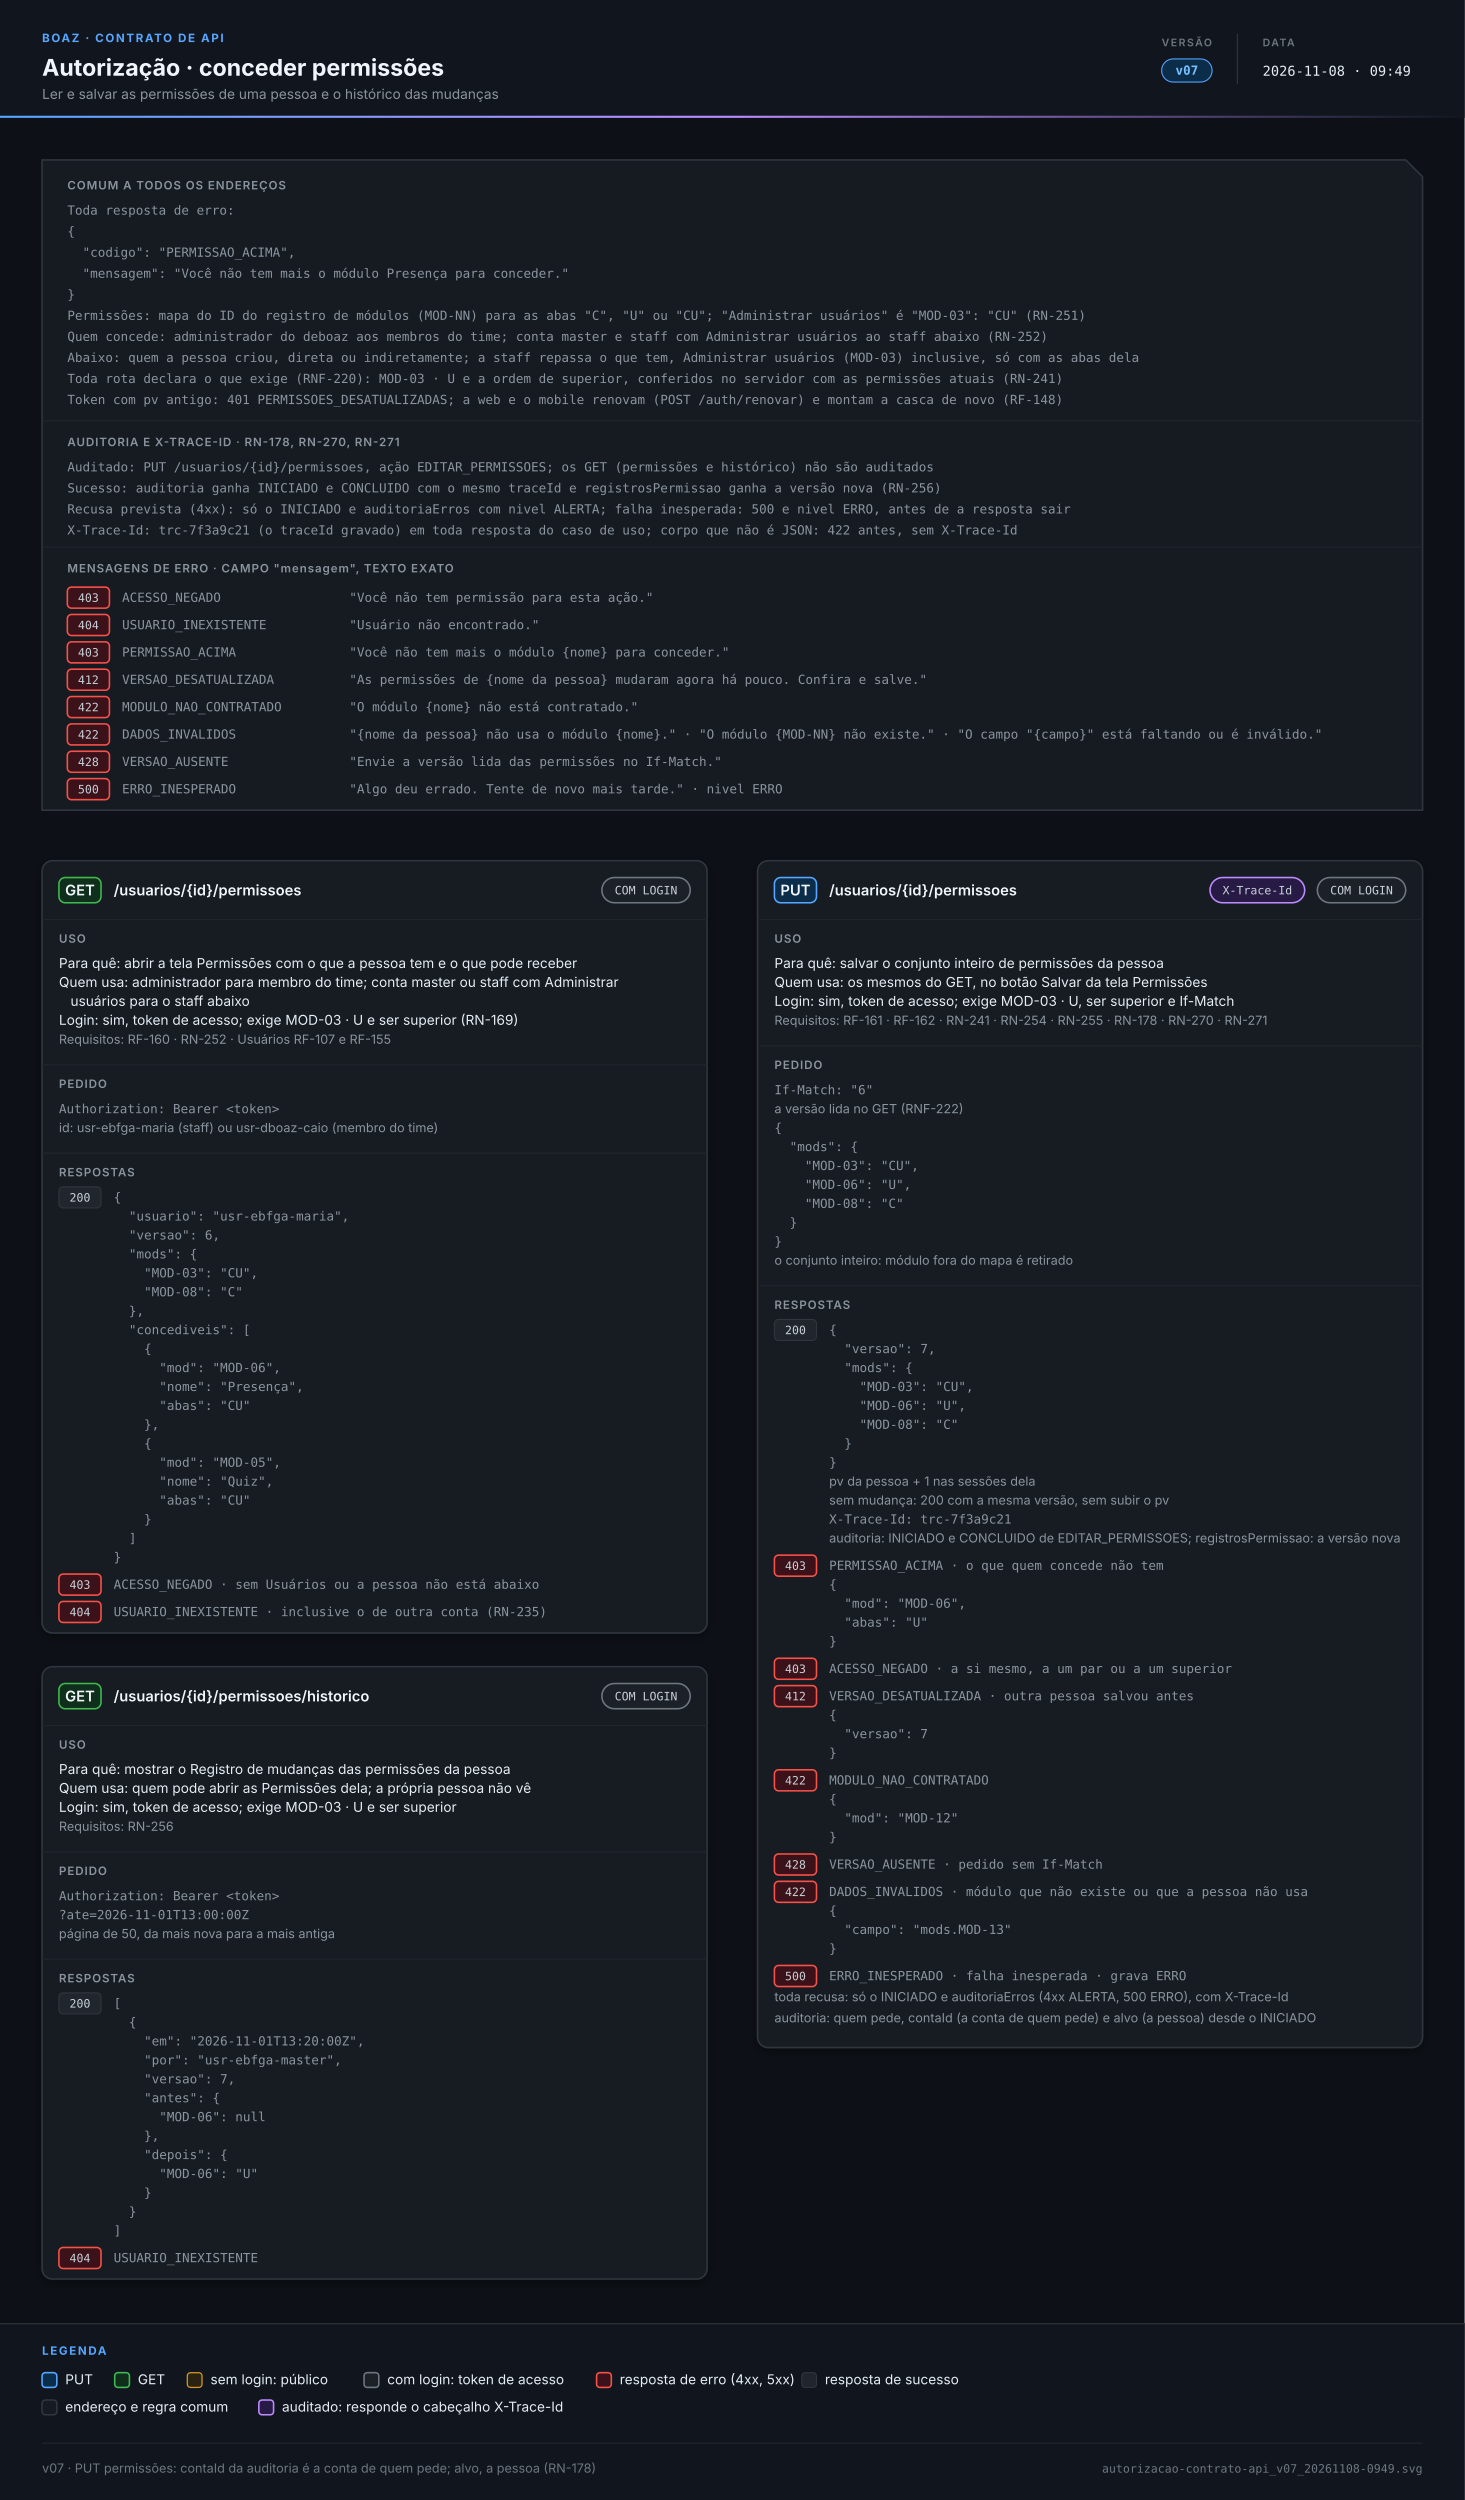
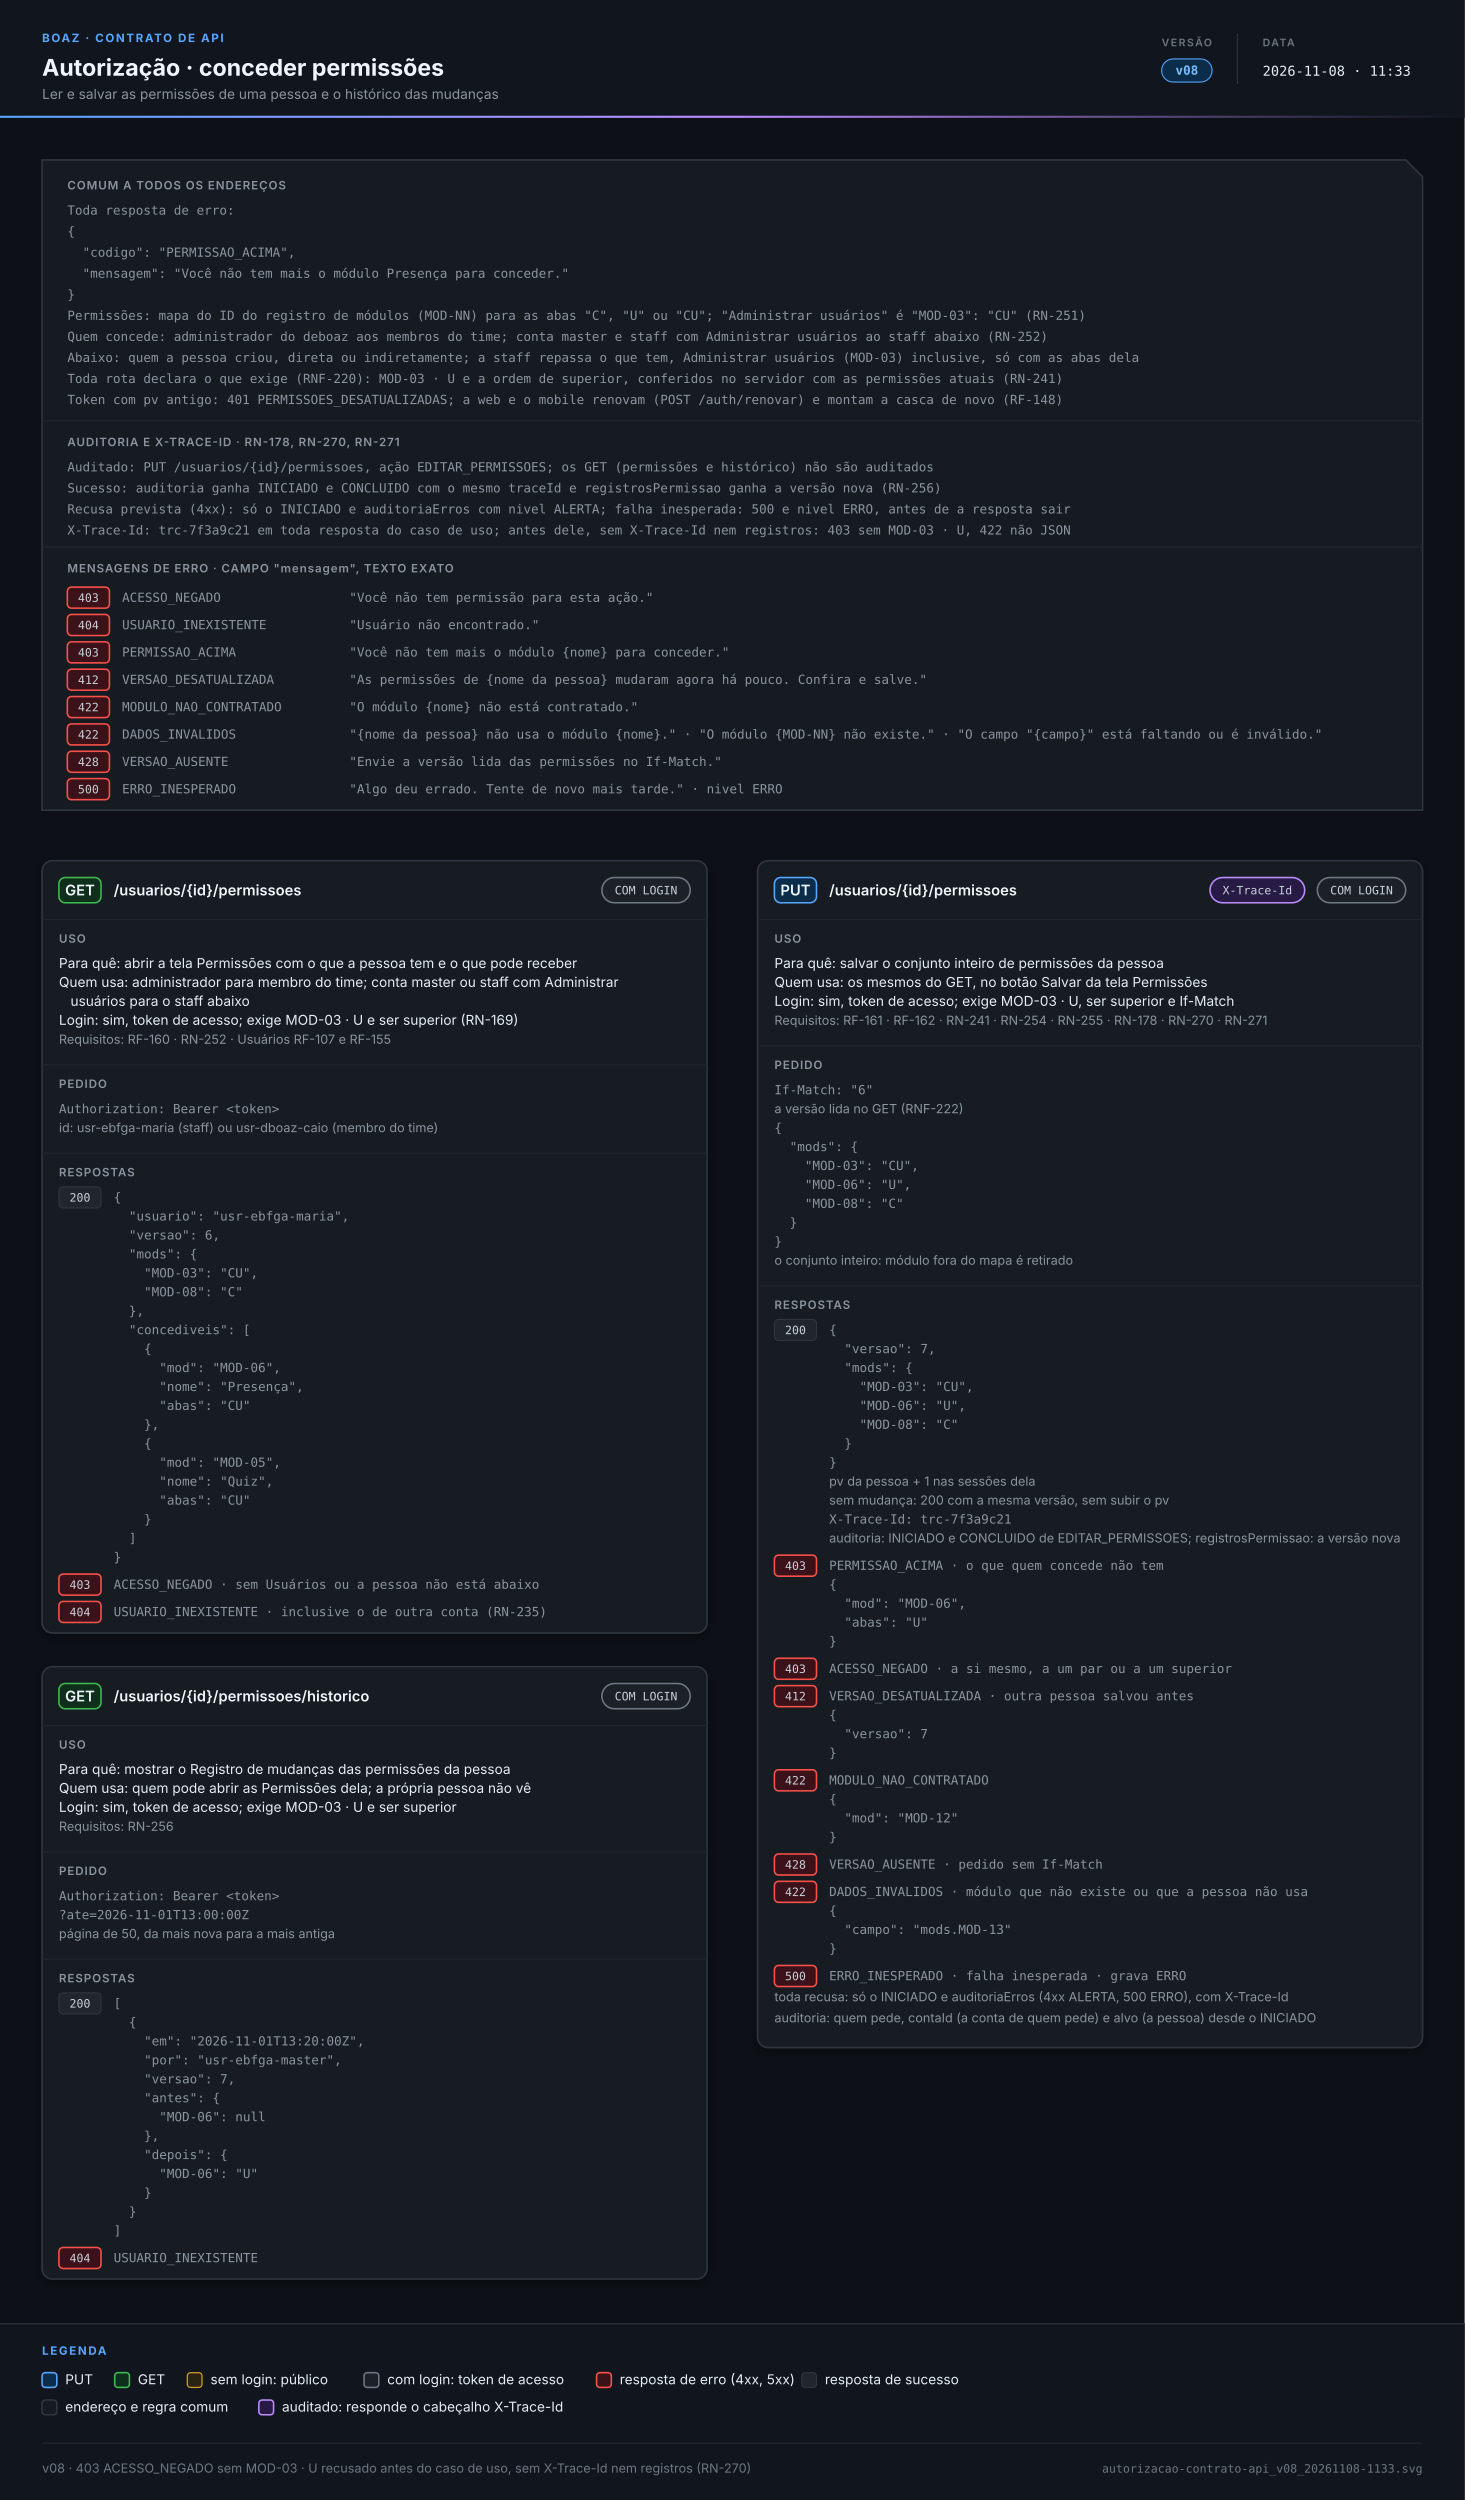
<svg xmlns="http://www.w3.org/2000/svg" viewBox="0 0 1392 2376" width="1392" height="2376">
  <style>
    /* ── base ─────────────────────────────────────────── */
    .bg            { fill: #0d1117; }
    :root          { background: #0d1117; } /* aberto sozinho no navegador, o fundo escuro cobre a janela toda */
    text           { font-family: Inter, "Segoe UI", Roboto, "Helvetica Neue", Helvetica, Arial, sans-serif; font-size: 13px; fill: #e6edf3; }
    .title         { font-size: 22px; font-weight: 700; fill: #f0f6fc; }
    .subtitle      { font-size: 13px; fill: #8b949e; }
    .section       { font-size: 12px; font-weight: 700; letter-spacing: 0.12em; fill: #58a6ff; }
    .label         { font-size: 13px; fill: #e6edf3; }
    .label-strong  { font-size: 14px; font-weight: 600; fill: #f0f6fc; }
    .label-underline { text-decoration: underline; }
    .muted         { font-size: 12px; fill: #8b949e; }
    .mono          { font-family: "JetBrains Mono", "SF Mono", Menlo, Consolas, monospace; font-size: 12px; fill: #8b949e; }
    .divider       { stroke: #21262d; stroke-width: 1; }
    .panel         { fill: #10151c; stroke: #21262d; stroke-width: 1; }

    /* ── nós: uma cor por papel, no máximo 4 por diagrama ── */
    .node          { fill: #161b22; stroke: #30363d; stroke-width: 1.5; }
    .node-face     { fill: #21262d; stroke: #30363d; stroke-width: 1.5; stroke-linejoin: round; }
    .node-blue     { fill: #0c2d4a; stroke: #58a6ff; stroke-width: 1.5; }
    .node-green    { fill: #0f2e1b; stroke: #3fb950; stroke-width: 1.5; }
    .node-purple   { fill: #271a45; stroke: #bc8cff; stroke-width: 1.5; }
    .node-orange   { fill: #3a2410; stroke: #f0883e; stroke-width: 1.5; }
    .node-red      { fill: #3b1219; stroke: #f85149; stroke-width: 1.5; }
    .node-external { fill: #1c2128; stroke: #6e7681; stroke-width: 1.5; }

    /* ── fronteiras (conta, região, rede, módulo) ─────── */
    .boundary       { fill: #161b22; fill-opacity: 0.35; stroke: #484f58; stroke-width: 1.2; stroke-dasharray: 6 4; }
    .boundary-label { font-size: 11px; font-weight: 600; letter-spacing: 0.08em; fill: #8b949e; }

    /* ── arestas e comunicação ─────────────────────────── */
    .edge          { fill: none; stroke: #8b949e; stroke-width: 1.5; }
    .edge-accent   { fill: none; stroke: #58a6ff; stroke-width: 1.8; }
    .edge-async    { stroke-dasharray: 6 4; }
    .edge-data     { stroke-dasharray: 1 5; stroke-linecap: round; stroke-width: 2.2; }
    .edge-label-bg { fill: #0d1117; }
    .arrow-head    { fill: #8b949e; }
    .arrow-accent  { fill: #58a6ff; }
    .lifeline      { stroke: #30363d; stroke-width: 1.2; stroke-dasharray: 4 4; }
    .chip          { fill: #21262d; stroke: #30363d; stroke-width: 1; }
    .chip-text     { font-family: "JetBrains Mono", "SF Mono", Menlo, Consolas, monospace; font-size: 11px; fill: #c9d1d9; }

    /* ── ícones neutros (#ic-*, #uml-*) ───────────────── */
    .ico           { fill: none; stroke: #c9d1d9; stroke-width: 1.5; stroke-linecap: round; stroke-linejoin: round; }
    .ico-fill      { fill: #c9d1d9; }
    .ico-solid     { fill: #161b22; stroke: #c9d1d9; stroke-width: 1.5; stroke-linejoin: round; }

    /* ── notação UML ───────────────────────────────────── */
    .ink           { fill: #e6edf3; }
    .ink-ring      { fill: none; stroke: #e6edf3; stroke-width: 1.5; }
    .node-note     { fill: #2b2311; stroke: #d29922; stroke-width: 1.2; }
    .uml-keyword   { font-size: 11px; font-style: italic; fill: #8b949e; }
    .activation    { fill: #21262d; stroke: #8b949e; stroke-width: 1.2; }
    .frame-tag     { fill: #21262d; stroke: #484f58; stroke-width: 1.2; }
    .frame-op      { font-size: 11px; font-weight: 700; fill: #c9d1d9; }
    .arrow-open    { fill: none; stroke: #8b949e; stroke-width: 1.4; stroke-linejoin: round; }
    .arrow-hollow  { fill: #0d1117; stroke: #8b949e; stroke-width: 1.2; stroke-linejoin: round; }

    /* ── marca d'água: topo e rodapé (seção 7) ────────── */
    .wm-band       { fill: #11161e; }
    .wm-accent     { fill: url(#marca-acento); }
    .wm-sep        { stroke: #30363d; stroke-width: 1; }
    .wm-frame      { fill: none; stroke: #30363d; stroke-width: 1; }
    .wm-eyebrow    { font-size: 11px; font-weight: 700; letter-spacing: 0.14em; fill: #58a6ff; }
    .wm-meta-label { font-size: 10px; font-weight: 600; letter-spacing: 0.14em; fill: #6e7681; }
    .wm-meta-value { font-family: "JetBrains Mono", "SF Mono", Menlo, Consolas, monospace; font-size: 13px; fill: #e6edf3; }
    .wm-badge      { fill: #0c2d4a; stroke: #58a6ff; stroke-width: 1; }
    .wm-badge-text { font-family: "JetBrains Mono", "SF Mono", Menlo, Consolas, monospace; font-size: 12px; font-weight: 700; fill: #79c0ff; }
    .wm-file       { font-family: "JetBrains Mono", "SF Mono", Menlo, Consolas, monospace; font-size: 11px; fill: #6e7681; }
    .footer        { font-size: 12px; fill: #6e7681; }
  </style>
  <defs>
    <filter id="sombra" x="-10%" y="-10%" width="120%" height="140%">
      <feDropShadow dx="0" dy="3" stdDeviation="4" flood-color="#000000" flood-opacity="0.45" />
    </filter>
    <linearGradient id="marca-acento" x1="0" y1="0" x2="1" y2="0">
      <stop offset="0" stop-color="#58a6ff" />
      <stop offset="0.5" stop-color="#bc8cff" />
      <stop offset="1" stop-color="#bc8cff" stop-opacity="0" />
    </linearGradient>
  </defs>
  <rect class="bg" x="0" y="0" width="1392" height="2376" />
  <g id="marca-topo">
    <rect class="wm-band" x="0" y="0" width="1392" height="112" />
    <rect class="wm-accent" x="0" y="110" width="1392" height="2" />
    <text class="wm-eyebrow" x="40" y="40">BOAZ · CONTRATO DE API</text>
    <text class="title" x="40" y="72">Autorização · conceder permissões</text>
    <text class="subtitle" x="40" y="94">Ler e salvar as permissões de uma pessoa e o histórico das mudanças</text>
    <text class="wm-meta-label" x="1104" y="44">VERSÃO</text>
    <rect class="wm-badge" x="1104" y="56" width="48" height="22" rx="11" />
-     <text class="wm-badge-text" x="1128" y="71" text-anchor="middle">v07</text>
+     <text class="wm-badge-text" x="1128" y="71" text-anchor="middle">v08</text>
    <line class="wm-sep" x1="1176" y1="32" x2="1176" y2="80" />
    <text class="wm-meta-label" x="1200" y="44">DATA</text>
-     <text class="wm-meta-value" x="1200" y="72">2026-11-08 · 09:49</text>
+     <text class="wm-meta-value" x="1200" y="72">2026-11-08 · 11:33</text>
  </g>
  <g id="comum">
    <path class="node" d="M40,152 H1336 L1352,168 V770 H40 Z" />
    <text class="boundary-label" x="64" y="180">COMUM A TODOS OS ENDEREÇOS</text>
    <text class="mono" x="64" y="204">Toda resposta de erro:</text>
    <text class="mono" x="64" y="224">{</text>
    <text class="mono" x="64" y="244" xml:space="preserve">  "codigo": "PERMISSAO_ACIMA",</text>
    <text class="mono" x="64" y="264" xml:space="preserve">  "mensagem": "Você não tem mais o módulo Presença para conceder."</text>
    <text class="mono" x="64" y="284">}</text>
    <text class="mono" x="64" y="304">Permissões: mapa do ID do registro de módulos (MOD-NN) para as abas "C", "U" ou "CU"; "Administrar usuários" é "MOD-03": "CU" (RN-251)</text>
    <text class="mono" x="64" y="324">Quem concede: administrador do deboaz aos membros do time; conta master e staff com Administrar usuários ao staff abaixo (RN-252)</text>
    <text class="mono" x="64" y="344">Abaixo: quem a pessoa criou, direta ou indiretamente; a staff repassa o que tem, Administrar usuários (MOD-03) inclusive, só com as abas dela</text>
    <text class="mono" x="64" y="364">Toda rota declara o que exige (RNF-220): MOD-03 · U e a ordem de superior, conferidos no servidor com as permissões atuais (RN-241)</text>
    <text class="mono" x="64" y="384">Token com pv antigo: 401 PERMISSOES_DESATUALIZADAS; a web e o mobile renovam (POST /auth/renovar) e montam a casca de novo (RF-148)</text>
    <line class="divider" x1="40" y1="400" x2="1352" y2="400" />
    <text class="boundary-label" x="64" y="544">MENSAGENS DE ERRO · CAMPO "mensagem", TEXTO EXATO</text>
    <text class="boundary-label" x="64" y="424">AUDITORIA E X-TRACE-ID · RN-178, RN-270, RN-271</text>
    <text class="mono" x="64" y="448">Auditado: PUT /usuarios/{id}/permissoes, ação EDITAR_PERMISSOES; os GET (permissões e histórico) não são auditados</text>
    <text class="mono" x="64" y="468">Sucesso: auditoria ganha INICIADO e CONCLUIDO com o mesmo traceId e registrosPermissao ganha a versão nova (RN-256)</text>
    <text class="mono" x="64" y="488">Recusa prevista (4xx): só o INICIADO e auditoriaErros com nivel ALERTA; falha inesperada: 500 e nivel ERRO, antes de a resposta sair</text>
-     <text class="mono" x="64" y="508">X-Trace-Id: trc-7f3a9c21 (o traceId gravado) em toda resposta do caso de uso; corpo que não é JSON: 422 antes, sem X-Trace-Id</text>
+     <text class="mono" x="64" y="508">X-Trace-Id: trc-7f3a9c21 em toda resposta do caso de uso; antes dele, sem X-Trace-Id nem registros: 403 sem MOD-03 · U, 422 não JSON</text>
    <line class="divider" x1="40" y1="520" x2="1352" y2="520" />
    <rect class="node-red" x="64" y="558" width="40" height="20" rx="4" />
    <text class="chip-text" x="84" y="572" text-anchor="middle">403</text>
    <text class="mono" x="116" y="572">ACESSO_NEGADO</text>
    <text class="mono" x="332" y="572">"Você não tem permissão para esta ação."</text>
    <rect class="node-red" x="64" y="584" width="40" height="20" rx="4" />
    <text class="chip-text" x="84" y="598" text-anchor="middle">404</text>
    <text class="mono" x="116" y="598">USUARIO_INEXISTENTE</text>
    <text class="mono" x="332" y="598">"Usuário não encontrado."</text>
    <rect class="node-red" x="64" y="610" width="40" height="20" rx="4" />
    <text class="chip-text" x="84" y="624" text-anchor="middle">403</text>
    <text class="mono" x="116" y="624">PERMISSAO_ACIMA</text>
    <text class="mono" x="332" y="624">"Você não tem mais o módulo {nome} para conceder."</text>
    <rect class="node-red" x="64" y="636" width="40" height="20" rx="4" />
    <text class="chip-text" x="84" y="650" text-anchor="middle">412</text>
    <text class="mono" x="116" y="650">VERSAO_DESATUALIZADA</text>
    <text class="mono" x="332" y="650">"As permissões de {nome da pessoa} mudaram agora há pouco. Confira e salve."</text>
    <rect class="node-red" x="64" y="662" width="40" height="20" rx="4" />
    <text class="chip-text" x="84" y="676" text-anchor="middle">422</text>
    <text class="mono" x="116" y="676">MODULO_NAO_CONTRATADO</text>
    <text class="mono" x="332" y="676">"O módulo {nome} não está contratado."</text>
    <rect class="node-red" x="64" y="688" width="40" height="20" rx="4" />
    <text class="chip-text" x="84" y="702" text-anchor="middle">422</text>
    <text class="mono" x="116" y="702">DADOS_INVALIDOS</text>
    <text class="mono" x="332" y="702">"{nome da pessoa} não usa o módulo {nome}." · "O módulo {MOD-NN} não existe." · "O campo "{campo}" está faltando ou é inválido."</text>
    <rect class="node-red" x="64" y="714" width="40" height="20" rx="4" />
    <text class="chip-text" x="84" y="728" text-anchor="middle">428</text>
    <text class="mono" x="116" y="728">VERSAO_AUSENTE</text>
    <text class="mono" x="332" y="728">"Envie a versão lida das permissões no If-Match."</text>
    <rect class="node-red" x="64" y="740" width="40" height="20" rx="4" />
    <text class="chip-text" x="84" y="754" text-anchor="middle">500</text>
    <text class="mono" x="116" y="754">ERRO_INESPERADO</text>
    <text class="mono" x="332" y="754">"Algo deu errado. Tente de novo mais tarde." · nivel ERRO</text>
  </g>
  <g id="enderecos" transform="translate(0,394)">
    <g id="ep-get-usuarios-id-permissoes">
      <g filter="url(#sombra)">
        <rect class="node" x="40" y="424" width="632" height="734" rx="10" />
      </g>
      <rect class="node-green" x="56" y="440" width="40" height="24" rx="6" />
      <text class="label-strong" x="76.0" y="457" text-anchor="middle">GET</text>
      <text class="label-strong" x="108" y="457">/usuarios/{id}/permissoes</text>
      <rect class="node-external" x="572" y="440" width="84" height="24" rx="12" />
      <text class="chip-text" x="614.0" y="456" text-anchor="middle">COM LOGIN</text>
      <line class="divider" x1="40" y1="480" x2="672" y2="480" />
      <text class="boundary-label" x="56" y="502">USO</text>
      <text class="label" x="56" y="526">Para quê: abrir a tela Permissões com o que a pessoa tem e o que pode receber</text>
      <text class="label" x="56" y="544">Quem usa: administrador para membro do time; conta master ou staff com Administrar</text>
      <text class="label" x="56" y="562" xml:space="preserve">   usuários para o staff abaixo</text>
      <text class="label" x="56" y="580">Login: sim, token de acesso; exige MOD-03 · U e ser superior (RN-169)</text>
      <text class="muted" x="56" y="598">Requisitos: RF-160 · RN-252 · Usuários RF-107 e RF-155</text>
      <line class="divider" x1="40" y1="618" x2="672" y2="618" />
      <text class="boundary-label" x="56" y="640">PEDIDO</text>
      <text class="mono" x="56" y="664">Authorization: Bearer &lt;token&gt;</text>
      <text class="muted" x="56" y="682">id: usr-ebfga-maria (staff) ou usr-dboaz-caio (membro do time)</text>
      <line class="divider" x1="40" y1="702" x2="672" y2="702" />
      <text class="boundary-label" x="56" y="724">RESPOSTAS</text>
      <rect class="chip" x="56" y="734" width="40" height="20" rx="4" />
      <text class="chip-text" x="76" y="748" text-anchor="middle">200</text>
      <text class="mono" x="108" y="748">{</text>
      <text class="mono" x="108" y="766" xml:space="preserve">  "usuario": "usr-ebfga-maria",</text>
      <text class="mono" x="108" y="784" xml:space="preserve">  "versao": 6,</text>
      <text class="mono" x="108" y="802" xml:space="preserve">  "mods": {</text>
      <text class="mono" x="108" y="820" xml:space="preserve">    "MOD-03": "CU",</text>
      <text class="mono" x="108" y="838" xml:space="preserve">    "MOD-08": "C"</text>
      <text class="mono" x="108" y="856" xml:space="preserve">  },</text>
      <text class="mono" x="108" y="874" xml:space="preserve">  "concediveis": [</text>
      <text class="mono" x="108" y="892" xml:space="preserve">    {</text>
      <text class="mono" x="108" y="910" xml:space="preserve">      "mod": "MOD-06",</text>
      <text class="mono" x="108" y="928" xml:space="preserve">      "nome": "Presença",</text>
      <text class="mono" x="108" y="946" xml:space="preserve">      "abas": "CU"</text>
      <text class="mono" x="108" y="964" xml:space="preserve">    },</text>
      <text class="mono" x="108" y="982" xml:space="preserve">    {</text>
      <text class="mono" x="108" y="1000" xml:space="preserve">      "mod": "MOD-05",</text>
      <text class="mono" x="108" y="1018" xml:space="preserve">      "nome": "Quiz",</text>
      <text class="mono" x="108" y="1036" xml:space="preserve">      "abas": "CU"</text>
      <text class="mono" x="108" y="1054" xml:space="preserve">    }</text>
      <text class="mono" x="108" y="1072" xml:space="preserve">  ]</text>
      <text class="mono" x="108" y="1090">}</text>
      <rect class="node-red" x="56" y="1102" width="40" height="20" rx="4" />
      <text class="chip-text" x="76" y="1116" text-anchor="middle">403</text>
      <text class="mono" x="108" y="1116">ACESSO_NEGADO · sem Usuários ou a pessoa não está abaixo</text>
      <rect class="node-red" x="56" y="1128" width="40" height="20" rx="4" />
      <text class="chip-text" x="76" y="1142" text-anchor="middle">404</text>
      <text class="mono" x="108" y="1142">USUARIO_INEXISTENTE · inclusive o de outra conta (RN-235)</text>
    </g>
    <g id="ep-put-usuarios-id-permissoes">
      <g filter="url(#sombra)">
        <rect class="node" x="720" y="424" width="632" height="1128" rx="10" />
      </g>
      <rect class="node-blue" x="736" y="440" width="40" height="24" rx="6" />
      <text class="label-strong" x="756.0" y="457" text-anchor="middle">PUT</text>
      <text class="label-strong" x="788" y="457">/usuarios/{id}/permissoes</text>
      <rect class="node-external" x="1252" y="440" width="84" height="24" rx="12" />
      <text class="chip-text" x="1294.0" y="456" text-anchor="middle">COM LOGIN</text>
      <rect class="node-purple" x="1150" y="440" width="90" height="24" rx="12" />
      <text class="chip-text" x="1195.0" y="456" text-anchor="middle">X-Trace-Id</text>
      <line class="divider" x1="720" y1="480" x2="1352" y2="480" />
      <text class="boundary-label" x="736" y="502">USO</text>
      <text class="label" x="736" y="526">Para quê: salvar o conjunto inteiro de permissões da pessoa</text>
      <text class="label" x="736" y="544">Quem usa: os mesmos do GET, no botão Salvar da tela Permissões</text>
      <text class="label" x="736" y="562">Login: sim, token de acesso; exige MOD-03 · U, ser superior e If-Match</text>
      <text class="muted" x="736" y="580">Requisitos: RF-161 · RF-162 · RN-241 · RN-254 · RN-255 · RN-178 · RN-270 · RN-271</text>
      <line class="divider" x1="720" y1="600" x2="1352" y2="600" />
      <text class="boundary-label" x="736" y="622">PEDIDO</text>
      <text class="mono" x="736" y="646">If-Match: "6"</text>
      <text class="muted" x="736" y="664">a versão lida no GET (RNF-222)</text>
      <text class="mono" x="736" y="682">{</text>
      <text class="mono" x="736" y="700" xml:space="preserve">  "mods": {</text>
      <text class="mono" x="736" y="718" xml:space="preserve">    "MOD-03": "CU",</text>
      <text class="mono" x="736" y="736" xml:space="preserve">    "MOD-06": "U",</text>
      <text class="mono" x="736" y="754" xml:space="preserve">    "MOD-08": "C"</text>
      <text class="mono" x="736" y="772" xml:space="preserve">  }</text>
      <text class="mono" x="736" y="790">}</text>
      <text class="muted" x="736" y="808">o conjunto inteiro: módulo fora do mapa é retirado</text>
      <line class="divider" x1="720" y1="828" x2="1352" y2="828" />
      <text class="boundary-label" x="736" y="850">RESPOSTAS</text>
      <rect class="chip" x="736" y="860" width="40" height="20" rx="4" />
      <text class="chip-text" x="756" y="874" text-anchor="middle">200</text>
      <text class="mono" x="788" y="874">{</text>
      <text class="mono" x="788" y="892" xml:space="preserve">  "versao": 7,</text>
      <text class="mono" x="788" y="910" xml:space="preserve">  "mods": {</text>
      <text class="mono" x="788" y="928" xml:space="preserve">    "MOD-03": "CU",</text>
      <text class="mono" x="788" y="946" xml:space="preserve">    "MOD-06": "U",</text>
      <text class="mono" x="788" y="964" xml:space="preserve">    "MOD-08": "C"</text>
      <text class="mono" x="788" y="982" xml:space="preserve">  }</text>
      <text class="mono" x="788" y="1000">}</text>
      <text class="muted" x="788" y="1018">pv da pessoa + 1 nas sessões dela</text>
      <text class="muted" x="788" y="1036">sem mudança: 200 com a mesma versão, sem subir o pv</text>
      <text class="mono" x="788" y="1054">X-Trace-Id: trc-7f3a9c21</text>
      <text class="muted" x="788" y="1072">auditoria: INICIADO e CONCLUIDO de EDITAR_PERMISSOES; registrosPermissao: a versão nova</text>
      <rect class="node-red" x="736" y="1084" width="40" height="20" rx="4" />
      <text class="chip-text" x="756" y="1098" text-anchor="middle">403</text>
      <text class="mono" x="788" y="1098">PERMISSAO_ACIMA · o que quem concede não tem</text>
      <text class="mono" x="788" y="1116">{</text>
      <text class="mono" x="788" y="1134" xml:space="preserve">  "mod": "MOD-06",</text>
      <text class="mono" x="788" y="1152" xml:space="preserve">  "abas": "U"</text>
      <text class="mono" x="788" y="1170">}</text>
      <rect class="node-red" x="736" y="1182" width="40" height="20" rx="4" />
      <text class="chip-text" x="756" y="1196" text-anchor="middle">403</text>
      <text class="mono" x="788" y="1196">ACESSO_NEGADO · a si mesmo, a um par ou a um superior</text>
      <rect class="node-red" x="736" y="1208" width="40" height="20" rx="4" />
      <text class="chip-text" x="756" y="1222" text-anchor="middle">412</text>
      <text class="mono" x="788" y="1222">VERSAO_DESATUALIZADA · outra pessoa salvou antes</text>
      <text class="mono" x="788" y="1240">{</text>
      <text class="mono" x="788" y="1258" xml:space="preserve">  "versao": 7</text>
      <text class="mono" x="788" y="1276">}</text>
      <rect class="node-red" x="736" y="1288" width="40" height="20" rx="4" />
      <text class="chip-text" x="756" y="1302" text-anchor="middle">422</text>
      <text class="mono" x="788" y="1302">MODULO_NAO_CONTRATADO</text>
      <text class="mono" x="788" y="1320">{</text>
      <text class="mono" x="788" y="1338" xml:space="preserve">  "mod": "MOD-12"</text>
      <text class="mono" x="788" y="1356">}</text>
      <rect class="node-red" x="736" y="1368" width="40" height="20" rx="4" />
      <text class="chip-text" x="756" y="1382" text-anchor="middle">428</text>
      <text class="mono" x="788" y="1382">VERSAO_AUSENTE · pedido sem If-Match</text>
      <rect class="node-red" x="736" y="1394" width="40" height="20" rx="4" />
      <text class="chip-text" x="756" y="1408" text-anchor="middle">422</text>
      <text class="mono" x="788" y="1408">DADOS_INVALIDOS · módulo que não existe ou que a pessoa não usa</text>
      <text class="mono" x="788" y="1426">{</text>
      <text class="mono" x="788" y="1444" xml:space="preserve">  "campo": "mods.MOD-13"</text>
      <text class="mono" x="788" y="1462">}</text>
      <rect class="node-red" x="736" y="1474" width="40" height="20" rx="4" />
      <text class="chip-text" x="756" y="1488" text-anchor="middle">500</text>
      <text class="mono" x="788" y="1488">ERRO_INESPERADO · falha inesperada · grava ERRO</text>
      <text class="muted" x="736" y="1508">toda recusa: só o INICIADO e auditoriaErros (4xx ALERTA, 500 ERRO), com X-Trace-Id</text>
      <text class="muted" x="736" y="1528">auditoria: quem pede, contaId (a conta de quem pede) e alvo (a pessoa) desde o INICIADO</text>
    </g>
    <g id="ep-get-usuarios-id-permissoes-historico">
      <g filter="url(#sombra)">
        <rect class="node" x="40" y="1190" width="632" height="582" rx="10" />
      </g>
      <rect class="node-green" x="56" y="1206" width="40" height="24" rx="6" />
      <text class="label-strong" x="76.0" y="1223" text-anchor="middle">GET</text>
      <text class="label-strong" x="108" y="1223">/usuarios/{id}/permissoes/historico</text>
      <rect class="node-external" x="572" y="1206" width="84" height="24" rx="12" />
      <text class="chip-text" x="614.0" y="1222" text-anchor="middle">COM LOGIN</text>
      <line class="divider" x1="40" y1="1246" x2="672" y2="1246" />
      <text class="boundary-label" x="56" y="1268">USO</text>
      <text class="label" x="56" y="1292">Para quê: mostrar o Registro de mudanças das permissões da pessoa</text>
      <text class="label" x="56" y="1310">Quem usa: quem pode abrir as Permissões dela; a própria pessoa não vê</text>
      <text class="label" x="56" y="1328">Login: sim, token de acesso; exige MOD-03 · U e ser superior</text>
      <text class="muted" x="56" y="1346">Requisitos: RN-256</text>
      <line class="divider" x1="40" y1="1366" x2="672" y2="1366" />
      <text class="boundary-label" x="56" y="1388">PEDIDO</text>
      <text class="mono" x="56" y="1412">Authorization: Bearer &lt;token&gt;</text>
      <text class="mono" x="56" y="1430">?ate=2026-11-01T13:00:00Z</text>
      <text class="muted" x="56" y="1448">página de 50, da mais nova para a mais antiga</text>
      <line class="divider" x1="40" y1="1468" x2="672" y2="1468" />
      <text class="boundary-label" x="56" y="1490">RESPOSTAS</text>
      <rect class="chip" x="56" y="1500" width="40" height="20" rx="4" />
      <text class="chip-text" x="76" y="1514" text-anchor="middle">200</text>
      <text class="mono" x="108" y="1514">[</text>
      <text class="mono" x="108" y="1532" xml:space="preserve">  {</text>
      <text class="mono" x="108" y="1550" xml:space="preserve">    "em": "2026-11-01T13:20:00Z",</text>
      <text class="mono" x="108" y="1568" xml:space="preserve">    "por": "usr-ebfga-master",</text>
      <text class="mono" x="108" y="1586" xml:space="preserve">    "versao": 7,</text>
      <text class="mono" x="108" y="1604" xml:space="preserve">    "antes": {</text>
      <text class="mono" x="108" y="1622" xml:space="preserve">      "MOD-06": null</text>
      <text class="mono" x="108" y="1640" xml:space="preserve">    },</text>
      <text class="mono" x="108" y="1658" xml:space="preserve">    "depois": {</text>
      <text class="mono" x="108" y="1676" xml:space="preserve">      "MOD-06": "U"</text>
      <text class="mono" x="108" y="1694" xml:space="preserve">    }</text>
      <text class="mono" x="108" y="1712" xml:space="preserve">  }</text>
      <text class="mono" x="108" y="1730">]</text>
      <rect class="node-red" x="56" y="1742" width="40" height="20" rx="4" />
      <text class="chip-text" x="76" y="1756" text-anchor="middle">404</text>
      <text class="mono" x="108" y="1756">USUARIO_INEXISTENTE</text>
    </g>
  </g>
  <g id="marca-rodape" transform="translate(0,2208)">
    <rect class="wm-band" x="0" y="0" width="1392" height="168" />
    <line class="wm-sep" x1="0" y1="0.5" x2="1392" y2="0.5" />
    <text class="wm-eyebrow" x="40" y="30">LEGENDA</text>
    <rect class="node-blue" x="40" y="47" width="14" height="14" rx="3" />
    <text class="label" x="62" y="58">PUT</text>
    <rect class="node-green" x="109" y="47" width="14" height="14" rx="3" />
    <text class="label" x="131" y="58">GET</text>
    <rect class="node-note" x="178" y="47" width="14" height="14" rx="3" />
    <text class="label" x="200" y="58">sem login: público</text>
    <rect class="node-external" x="346" y="47" width="14" height="14" rx="3" />
    <text class="label" x="368" y="58">com login: token de acesso</text>
    <rect class="node-red" x="567" y="47" width="14" height="14" rx="3" />
    <text class="label" x="589" y="58">resposta de erro (4xx, 5xx)</text>
    <rect class="chip" x="762" y="47" width="14" height="14" rx="3" />
    <text class="label" x="784" y="58">resposta de sucesso</text>
    <rect class="node" x="40" y="73" width="14" height="14" rx="3" />
    <text class="label" x="62" y="84">endereço e regra comum</text>
    <rect class="node-purple" x="246" y="73" width="14" height="14" rx="3" />
    <text class="label" x="268" y="84">auditado: responde o cabeçalho X-Trace-Id</text>
    <line class="divider" x1="40" y1="114" x2="1352" y2="114" />
-     <text class="footer" x="40" y="142">v07 · PUT permissões: contaId da auditoria é a conta de quem pede; alvo, a pessoa (RN-178)</text>
-     <text class="wm-file" x="1352" y="142" text-anchor="end">autorizacao-contrato-api_v07_20261108-0949.svg</text>
+     <text class="footer" x="40" y="142">v08 · 403 ACESSO_NEGADO sem MOD-03 · U recusado antes do caso de uso, sem X-Trace-Id nem registros (RN-270)</text>
+     <text class="wm-file" x="1352" y="142" text-anchor="end">autorizacao-contrato-api_v08_20261108-1133.svg</text>
  </g>
</svg>
